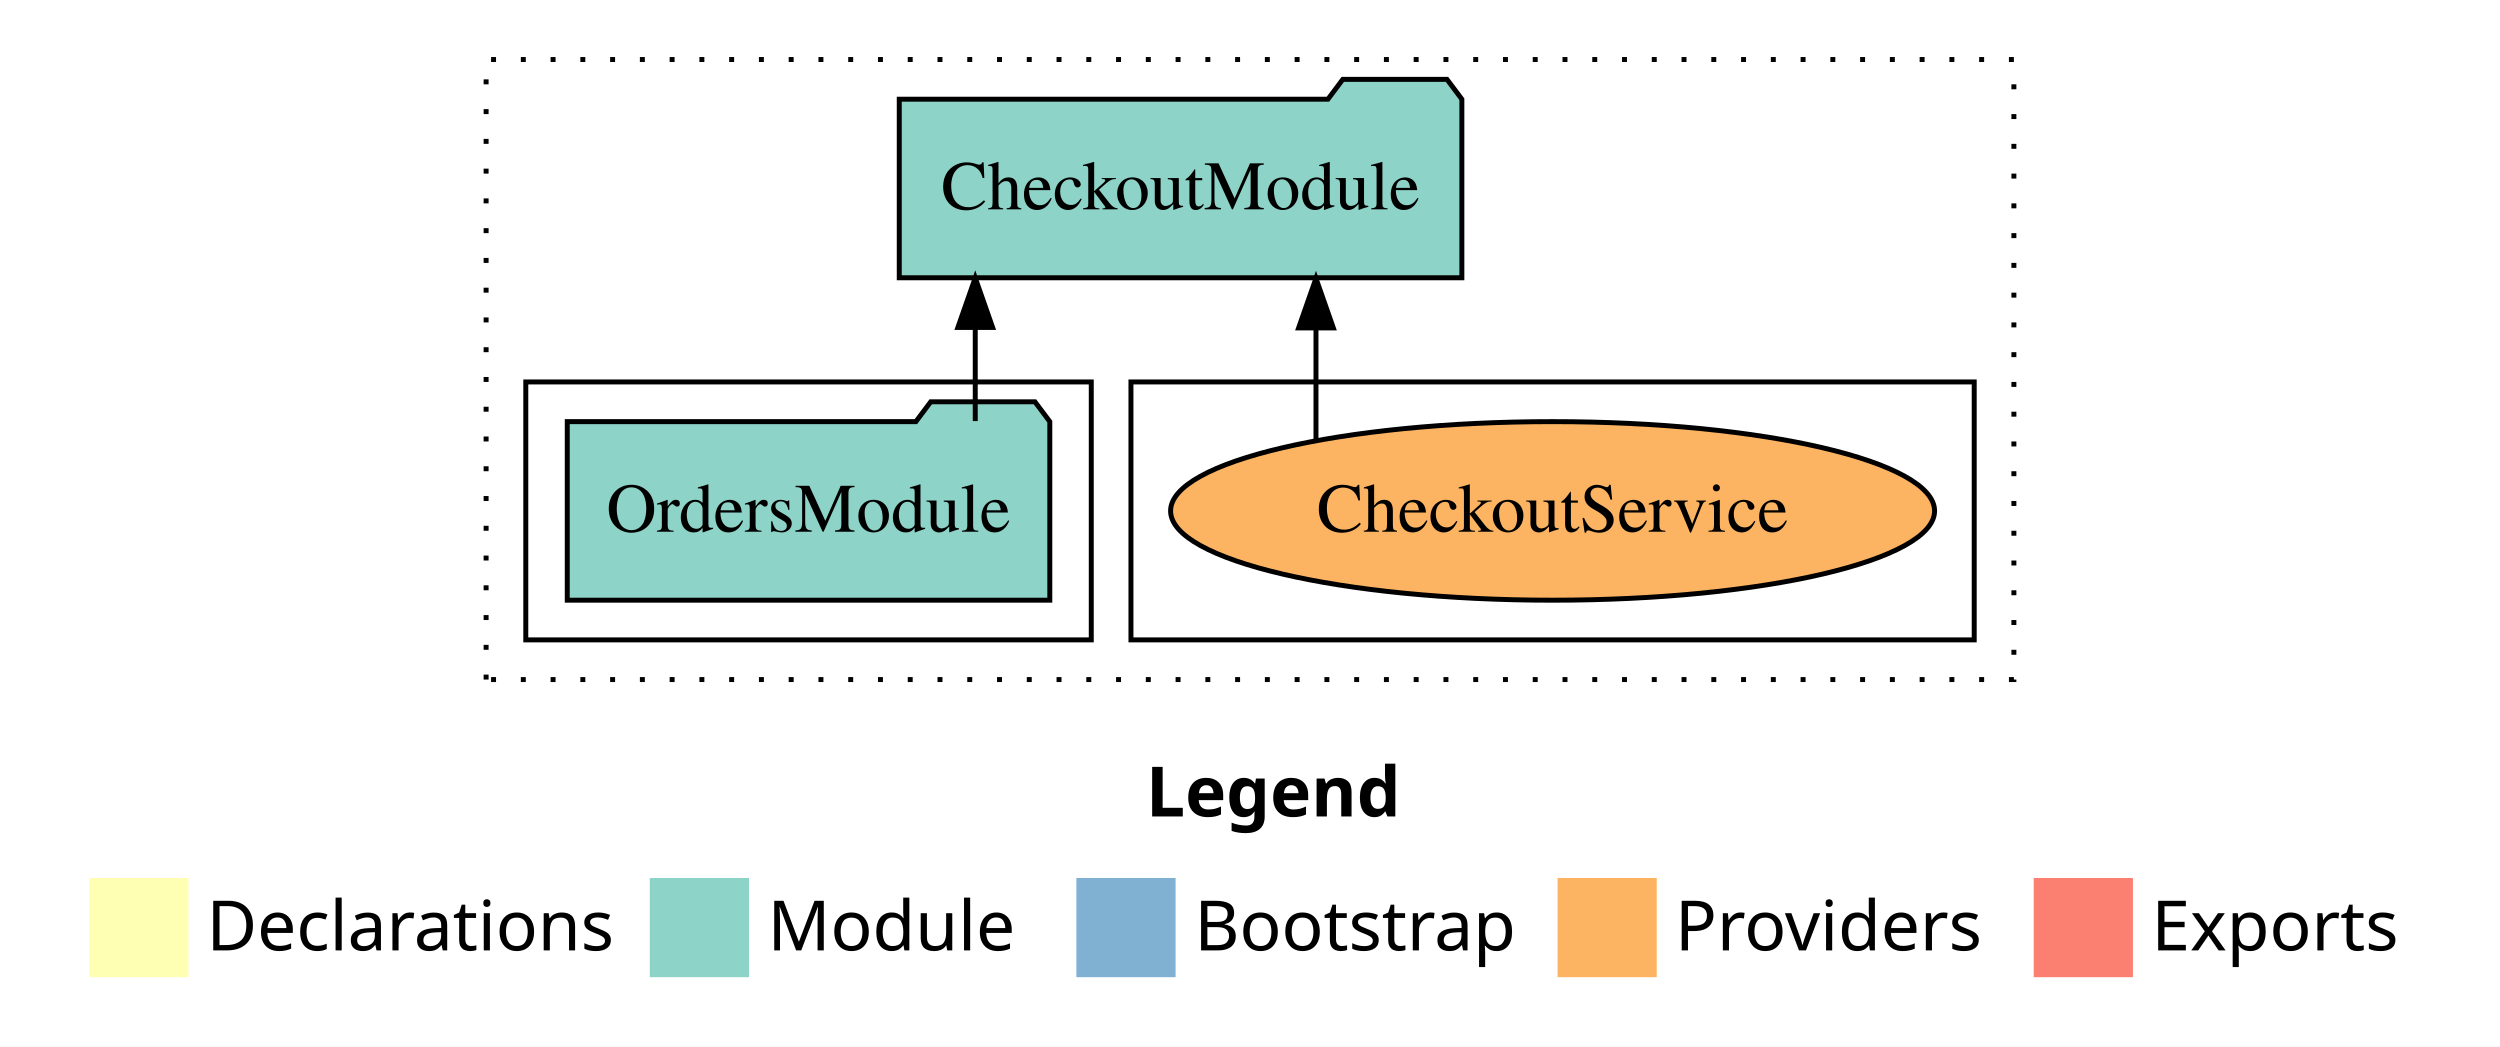
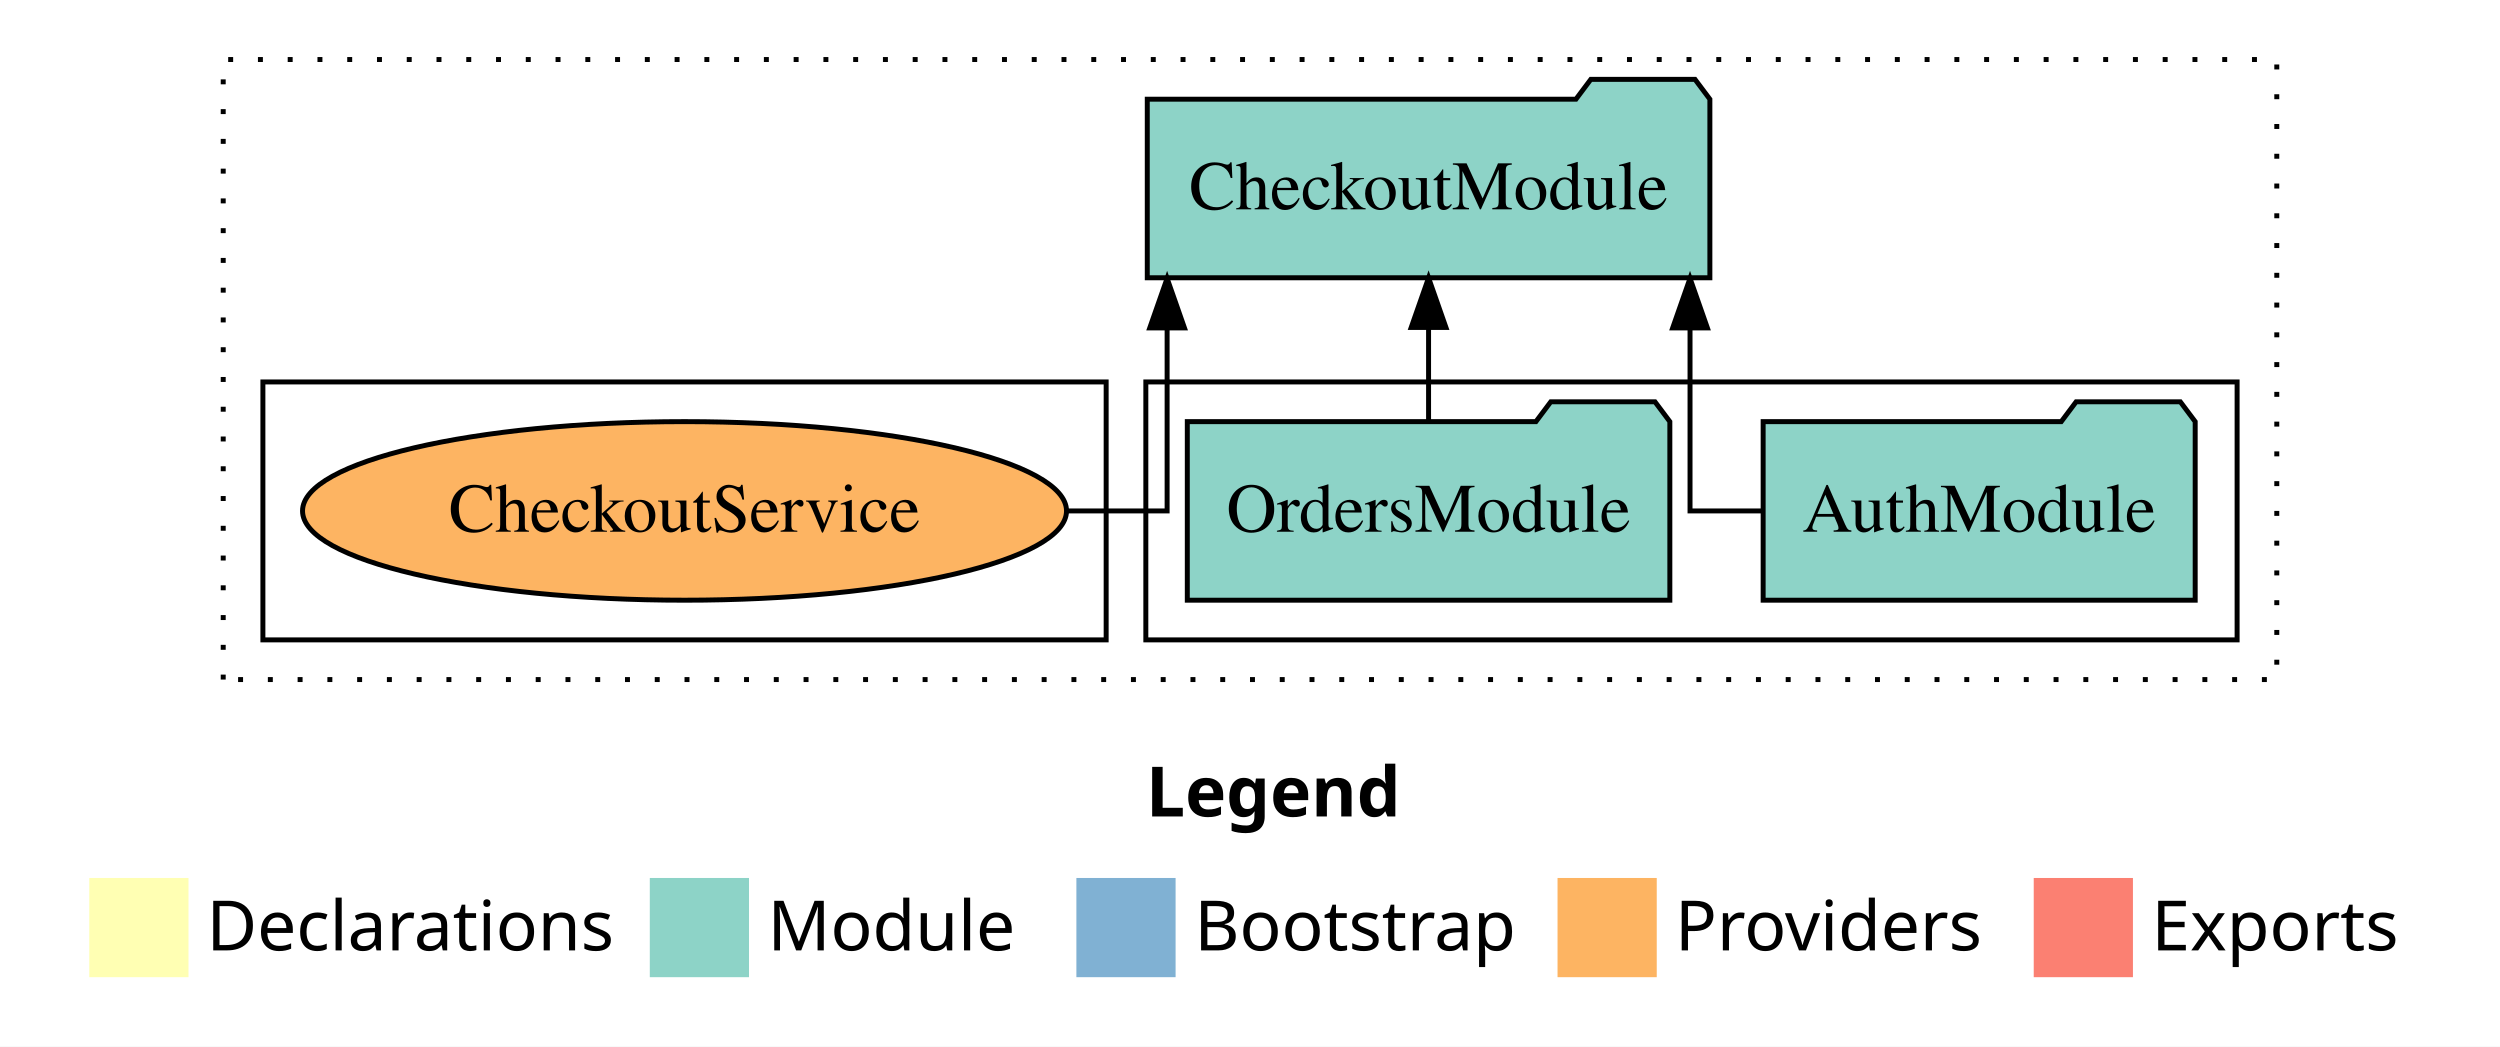
<svg xmlns="http://www.w3.org/2000/svg" width="504pt" height="211pt" viewBox="0.00 0.00 504.00 211.00">
  <g id="graph0" class="graph" transform="scale(1 1) rotate(0) translate(4 207)">
    <polygon fill="white" stroke="transparent" points="-4,4 -4,-207 500,-207 500,4 -4,4" />
    <text text-anchor="start" x="227.01" y="-42.4" font-family="Times-12" font-weight="bold" font-size="14.00">Legend</text>
    <polygon fill="#ffffb3" stroke="transparent" points="14,-10 14,-30 34,-30 34,-10 14,-10" />
    <text text-anchor="start" x="37.63" y="-15.4" font-family="Times-12" font-size="14.00">  Declarations</text>
    <polygon fill="#8dd3c7" stroke="transparent" points="127,-10 127,-30 147,-30 147,-10 127,-10" />
    <text text-anchor="start" x="150.73" y="-15.4" font-family="Times-12" font-size="14.00">  Module</text>
    <polygon fill="#80b1d3" stroke="transparent" points="213,-10 213,-30 233,-30 233,-10 213,-10" />
    <text text-anchor="start" x="236.78" y="-15.4" font-family="Times-12" font-size="14.00">  Bootstrap</text>
    <polygon fill="#fdb462" stroke="transparent" points="310,-10 310,-30 330,-30 330,-10 310,-10" />
    <text text-anchor="start" x="333.67" y="-15.4" font-family="Times-12" font-size="14.00">  Providers</text>
    <polygon fill="#fb8072" stroke="transparent" points="406,-10 406,-30 426,-30 426,-10 406,-10" />
    <text text-anchor="start" x="429.73" y="-15.4" font-family="Times-12" font-size="14.00">  Exports</text>
    <g id="clust1" class="cluster">
-       <polygon fill="none" stroke="black" stroke-dasharray="1,5" points="94,-70 94,-195 402,-195 402,-70 94,-70" />
+       <polygon fill="none" stroke="black" stroke-dasharray="1,5" points="41,-70 41,-195 455,-195 455,-70 41,-70" />
+     </g>
+     <g id="clust3" class="cluster">
+       <polygon fill="none" stroke="black" points="227,-78 227,-130 447,-130 447,-78 227,-78" />
    </g>
    <g id="clust6" class="cluster">
-       <polygon fill="none" stroke="black" points="224,-78 224,-130 394,-130 394,-78 224,-78" />
-     </g>
-     <g id="clust3" class="cluster">
-       <polygon fill="none" stroke="black" points="102,-78 102,-130 216,-130 216,-78 102,-78" />
+       <polygon fill="none" stroke="black" points="49,-78 49,-130 219,-130 219,-78 49,-78" />
    </g>
    <g id="node1" class="node">
-       <polygon fill="#8dd3c7" stroke="black" points="207.64,-122 204.64,-126 183.64,-126 180.64,-122 110.36,-122 110.36,-86 207.64,-86 207.64,-122" />
-       <text text-anchor="middle" x="159" y="-99.8" font-family="Times,serif" font-size="14.00">OrdersModule</text>
+       <polygon fill="#8dd3c7" stroke="black" points="438.55,-122 435.55,-126 414.55,-126 411.55,-122 351.45,-122 351.45,-86 438.55,-86 438.55,-122" />
+       <text text-anchor="middle" x="395" y="-99.8" font-family="Times,serif" font-size="14.00">AuthModule</text>
+     </g>
+     <g id="node3" class="node">
+       <polygon fill="#8dd3c7" stroke="black" points="340.71,-187 337.71,-191 316.71,-191 313.71,-187 227.29,-187 227.29,-151 340.71,-151 340.71,-187" />
+       <text text-anchor="middle" x="284" y="-164.8" font-family="Times,serif" font-size="14.00">CheckoutModule</text>
+     </g>
+     <g id="edge1" class="edge">
+       <path fill="none" stroke="black" d="M351.42,-104C342.99,-104 336.71,-104 336.71,-104 336.71,-104 336.71,-140.89 336.71,-140.89" />
+       <polygon fill="black" stroke="black" points="333.21,-140.89 336.71,-150.89 340.21,-140.89 333.21,-140.89" />
    </g>
    <g id="node2" class="node">
-       <polygon fill="#8dd3c7" stroke="black" points="290.71,-187 287.71,-191 266.71,-191 263.71,-187 177.29,-187 177.29,-151 290.71,-151 290.71,-187" />
-       <text text-anchor="middle" x="234" y="-164.8" font-family="Times,serif" font-size="14.00">CheckoutModule</text>
-     </g>
-     <g id="edge1" class="edge">
-       <path fill="none" stroke="black" d="M192.61,-122.11C192.61,-122.11 192.61,-140.99 192.61,-140.99" />
-       <polygon fill="black" stroke="black" points="189.11,-140.99 192.61,-150.99 196.11,-140.99 189.11,-140.99" />
-     </g>
-     <g id="node3" class="node">
-       <ellipse fill="#fdb462" stroke="black" cx="309" cy="-104" rx="77.01" ry="18" />
-       <text text-anchor="middle" x="309" y="-99.8" font-family="Times,serif" font-size="14.00">CheckoutService</text>
+       <polygon fill="#8dd3c7" stroke="black" points="332.64,-122 329.64,-126 308.64,-126 305.64,-122 235.36,-122 235.36,-86 332.64,-86 332.64,-122" />
+       <text text-anchor="middle" x="284" y="-99.8" font-family="Times,serif" font-size="14.00">OrdersModule</text>
    </g>
    <g id="edge2" class="edge">
-       <path fill="none" stroke="black" d="M261.3,-118.43C261.3,-118.43 261.3,-140.89 261.3,-140.89" />
-       <polygon fill="black" stroke="black" points="257.8,-140.89 261.3,-150.89 264.8,-140.89 257.8,-140.89" />
+       <path fill="none" stroke="black" d="M284,-122.11C284,-122.11 284,-140.99 284,-140.99" />
+       <polygon fill="black" stroke="black" points="280.5,-140.99 284,-150.99 287.5,-140.99 280.5,-140.99" />
+     </g>
+     <g id="node4" class="node">
+       <ellipse fill="#fdb462" stroke="black" cx="134" cy="-104" rx="77.01" ry="18" />
+       <text text-anchor="middle" x="134" y="-99.8" font-family="Times,serif" font-size="14.00">CheckoutService</text>
+     </g>
+     <g id="edge3" class="edge">
+       <path fill="none" stroke="black" d="M211.13,-104C222.94,-104 231.29,-104 231.29,-104 231.29,-104 231.29,-140.89 231.29,-140.89" />
+       <polygon fill="black" stroke="black" points="227.79,-140.89 231.29,-150.89 234.79,-140.89 227.79,-140.89" />
    </g>
  </g>
</svg>
